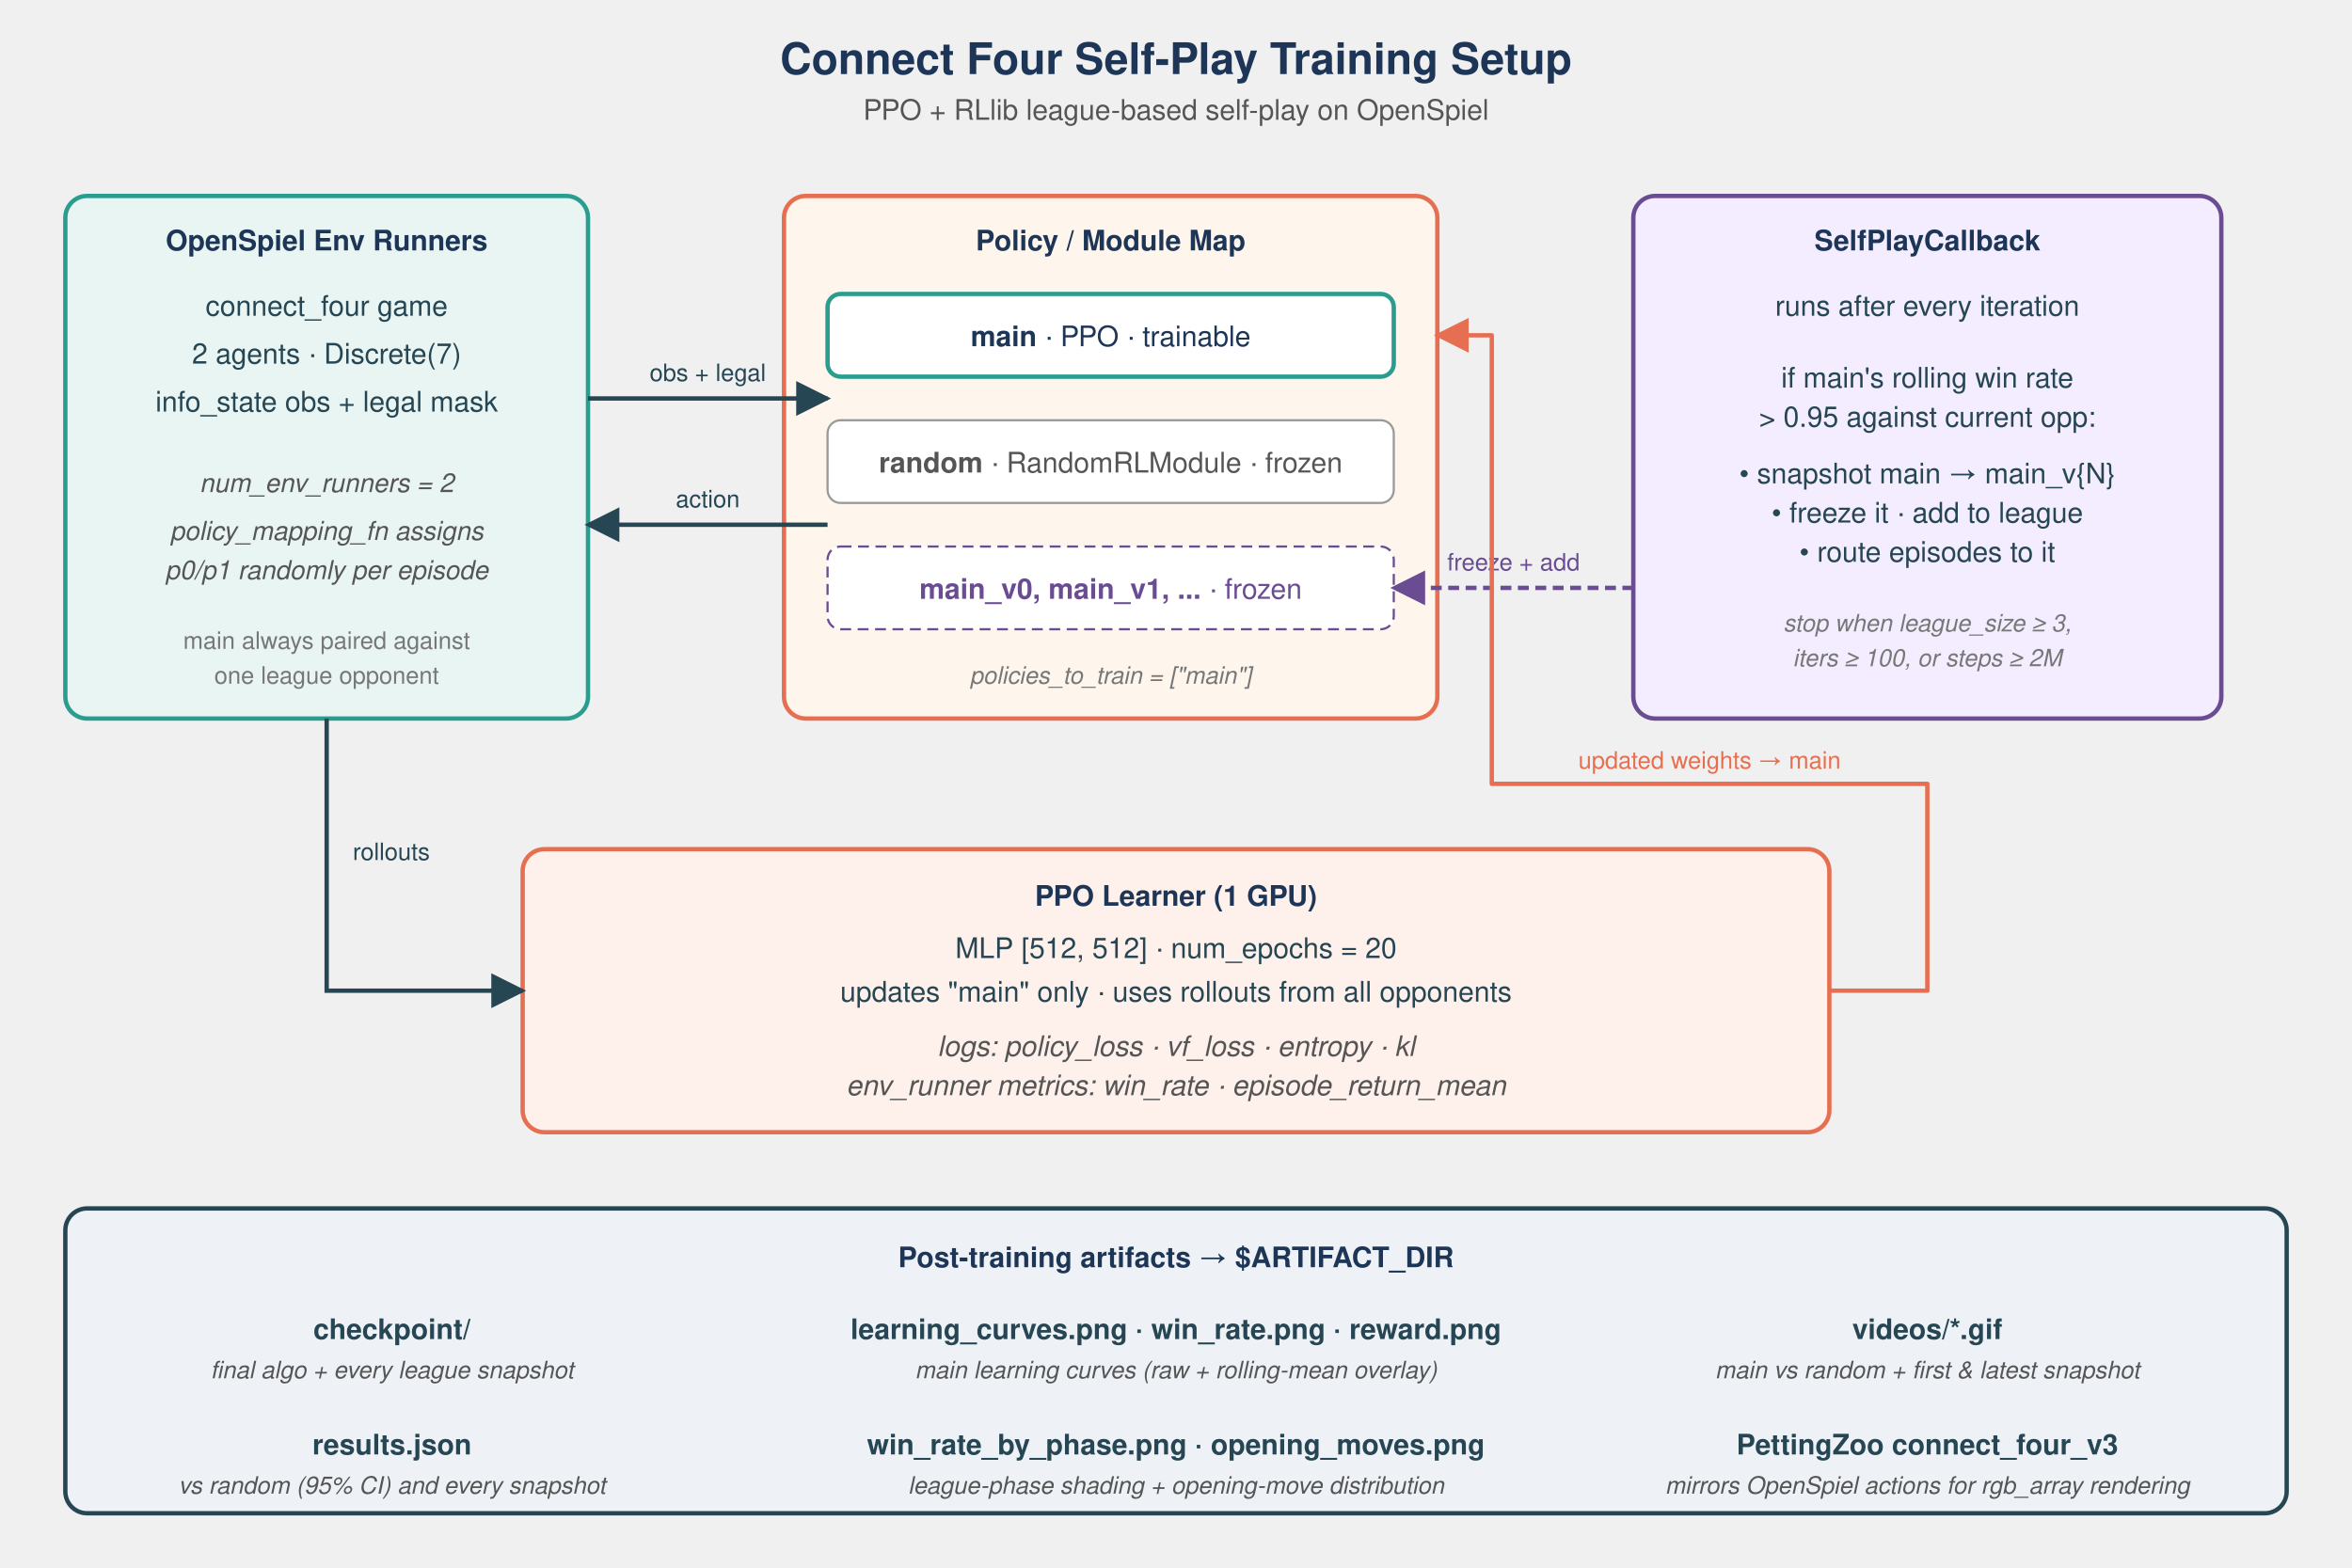
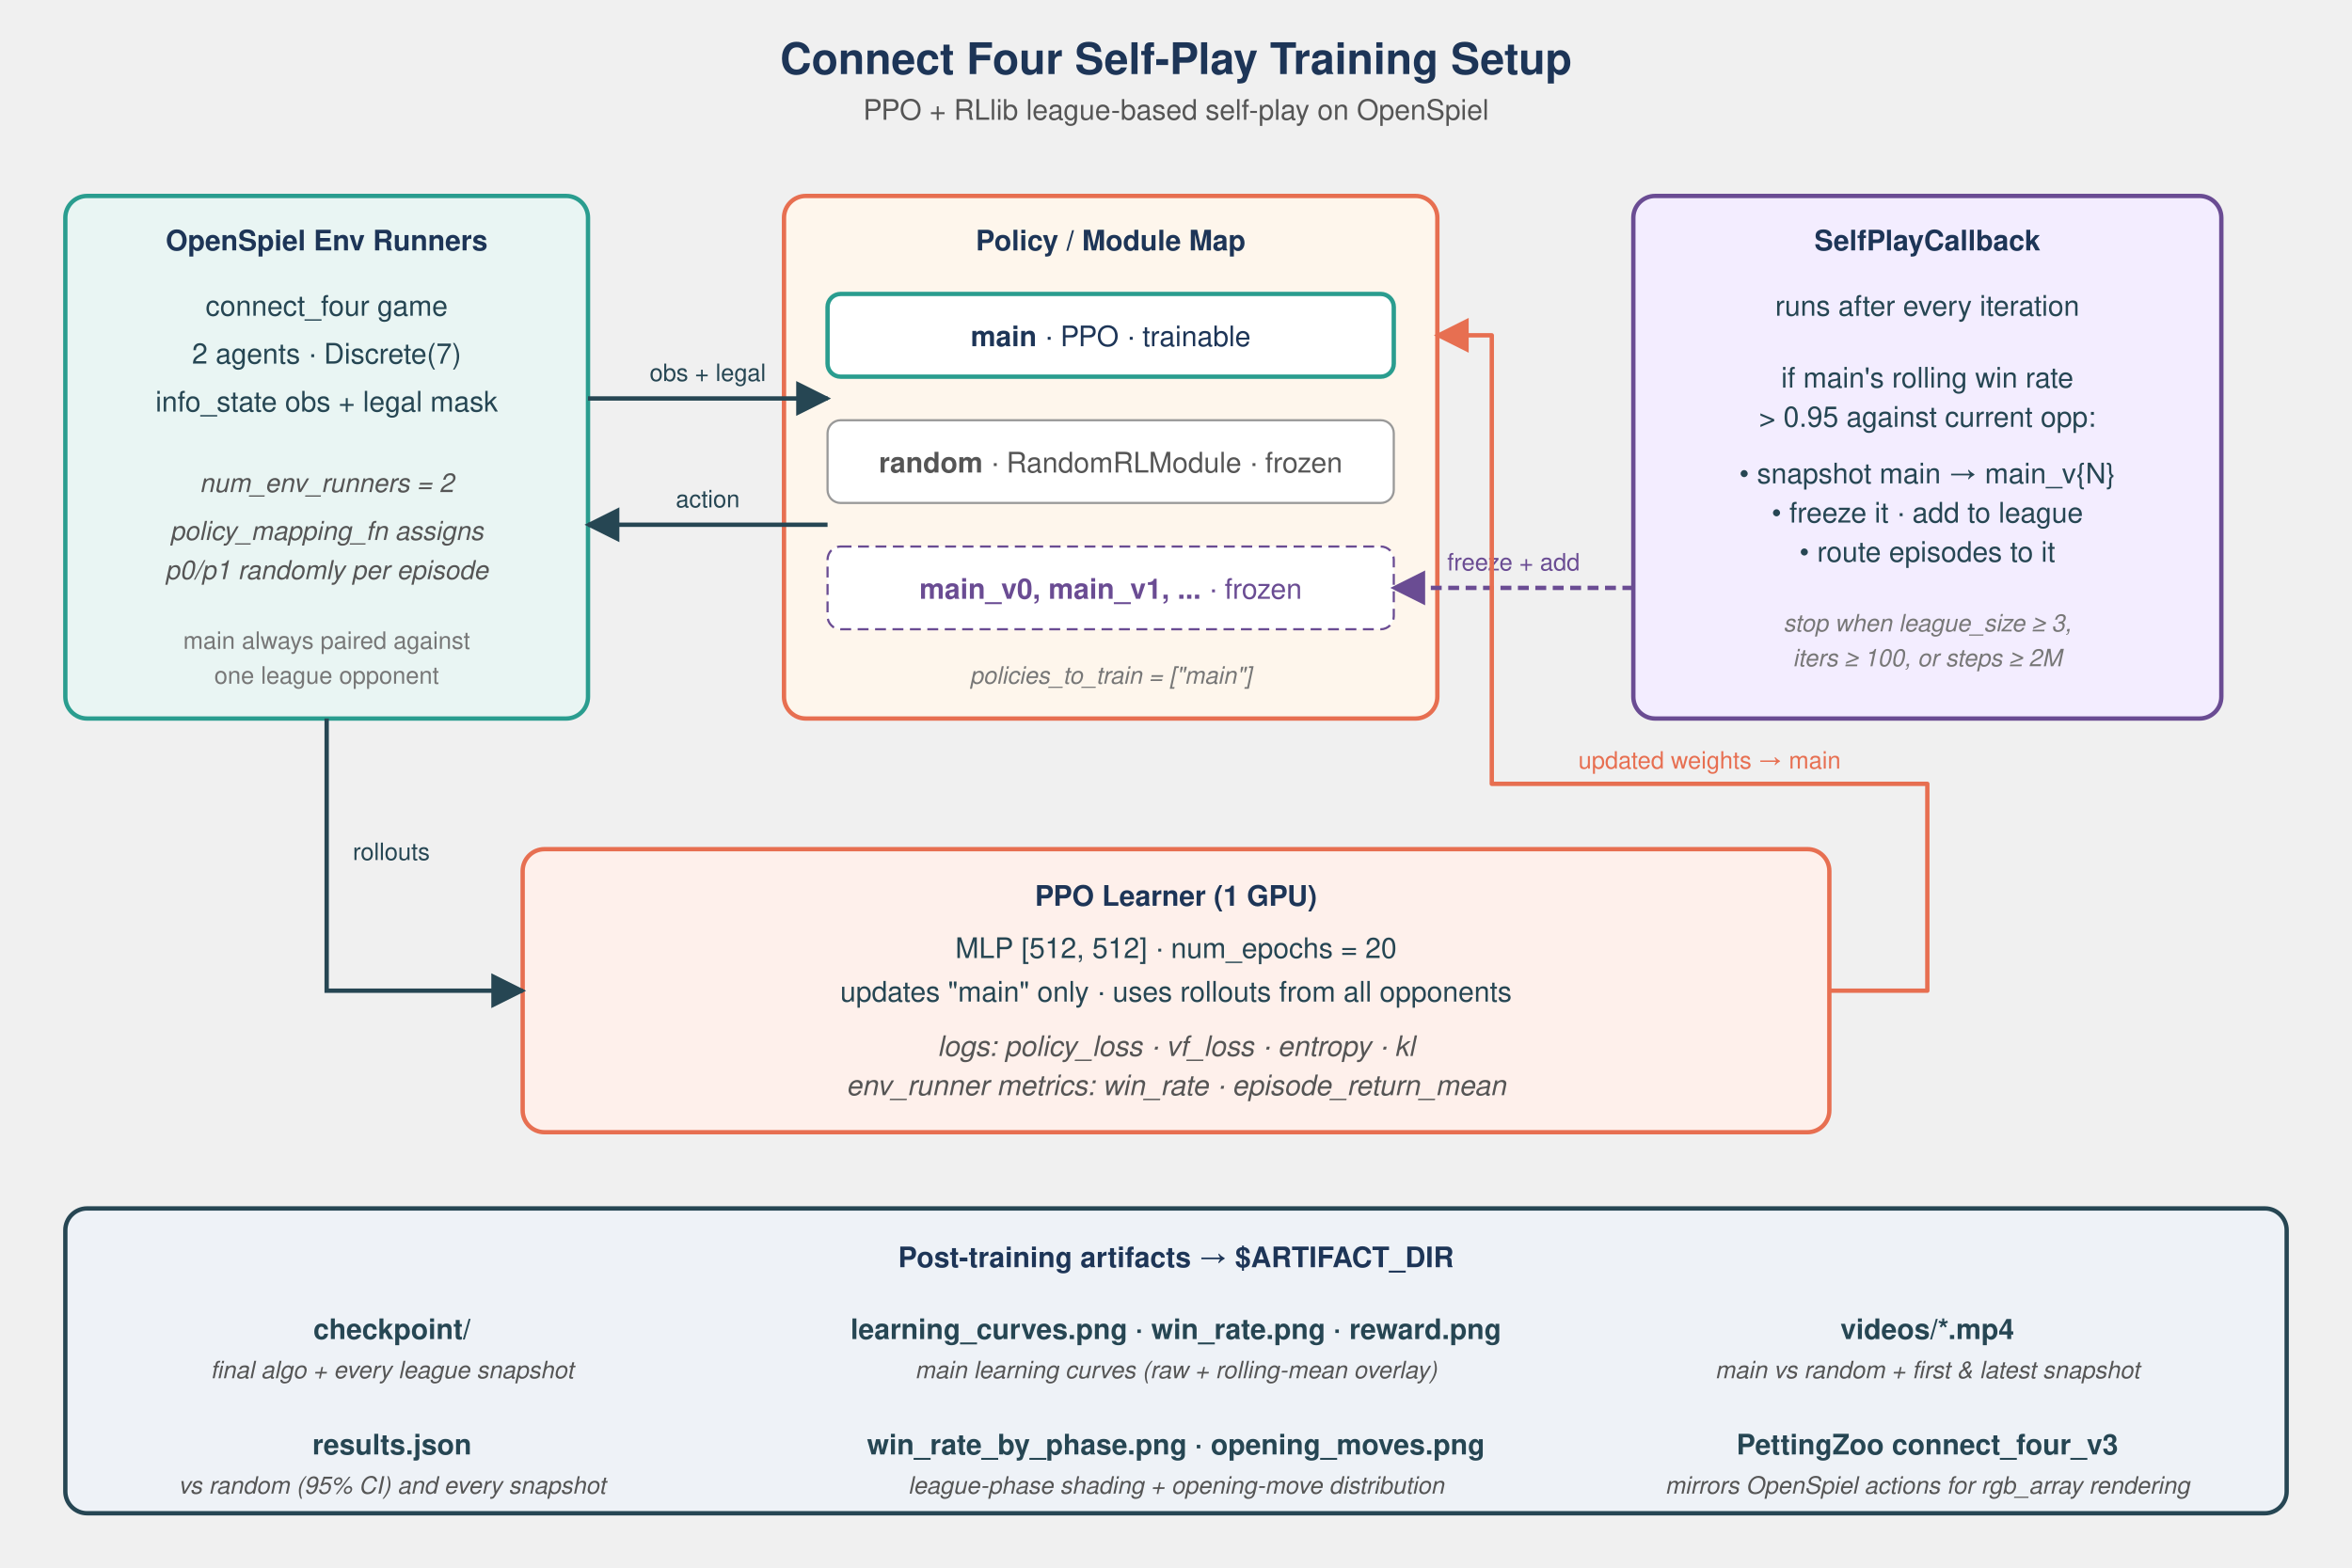
<svg xmlns="http://www.w3.org/2000/svg" viewBox="0 0 1080 720" font-family="Helvetica, Arial, sans-serif" font-size="13">
  <defs>
    <marker id="arrow" viewBox="0 0 10 10" refX="9" refY="5" markerWidth="8" markerHeight="8" orient="auto-start-reverse">
      <path d="M0,0 L10,5 L0,10 z" fill="#264653" />
    </marker>
    <marker id="arrowPurple" viewBox="0 0 10 10" refX="9" refY="5" markerWidth="8" markerHeight="8" orient="auto-start-reverse">
      <path d="M0,0 L10,5 L0,10 z" fill="#6a4c93" />
    </marker>
    <marker id="arrowOrange" viewBox="0 0 10 10" refX="9" refY="5" markerWidth="8" markerHeight="8" orient="auto-start-reverse">
      <path d="M0,0 L10,5 L0,10 z" fill="#e76f51" />
    </marker>
  </defs>
  <text x="540" y="34" text-anchor="middle" font-size="20" font-weight="700" fill="#1d3557">
    Connect Four Self-Play Training Setup
  </text>
  <text x="540" y="55" text-anchor="middle" font-size="13" fill="#555">
    PPO + RLlib league-based self-play on OpenSpiel
  </text>
  <rect x="30" y="90" width="240" height="240" rx="10" fill="#e9f5f3" stroke="#2a9d8f" stroke-width="2" />
  <text x="150" y="115" text-anchor="middle" font-weight="700" fill="#1d3557">OpenSpiel Env Runners</text>
  <text x="150" y="145" text-anchor="middle" fill="#264653">connect_four game</text>
  <text x="150" y="167" text-anchor="middle" fill="#264653">2 agents · Discrete(7)</text>
  <text x="150" y="189" text-anchor="middle" fill="#264653">info_state obs + legal mask</text>
  <text x="150" y="226" text-anchor="middle" font-style="italic" font-size="12" fill="#555">num_env_runners = 2</text>
  <text x="150" y="248" text-anchor="middle" font-style="italic" font-size="12" fill="#555">policy_mapping_fn assigns</text>
  <text x="150" y="266" text-anchor="middle" font-style="italic" font-size="12" fill="#555">p0/p1 randomly per episode</text>
  <text x="150" y="298" text-anchor="middle" font-size="11" fill="#777">main always paired against</text>
  <text x="150" y="314" text-anchor="middle" font-size="11" fill="#777">one league opponent</text>
  <rect x="360" y="90" width="300" height="240" rx="10" fill="#fef6ec" stroke="#e76f51" stroke-width="2" />
  <text x="510" y="115" text-anchor="middle" font-weight="700" fill="#1d3557">Policy / Module Map</text>
  <rect x="380" y="135" width="260" height="38" rx="6" fill="#ffffff" stroke="#2a9d8f" stroke-width="2" />
  <text x="510" y="159" text-anchor="middle" fill="#1d3557">
    <tspan font-weight="700">main</tspan> · PPO · trainable
  </text>
  <rect x="380" y="193" width="260" height="38" rx="6" fill="#ffffff" stroke="#999" />
  <text x="510" y="217" text-anchor="middle" fill="#555">
    <tspan font-weight="700">random</tspan> · RandomRLModule · frozen
  </text>
  <rect x="380" y="251" width="260" height="38" rx="6" fill="#ffffff" stroke="#6a4c93" stroke-dasharray="5 3" />
  <text x="510" y="275" text-anchor="middle" fill="#6a4c93">
    <tspan font-weight="700">main_v0, main_v1, ...</tspan> · frozen
  </text>
  <text x="510" y="314" text-anchor="middle" font-size="11" font-style="italic" fill="#777">
    policies_to_train = ["main"]
  </text>
  <rect x="750" y="90" width="270" height="240" rx="10" fill="#f3edff" stroke="#6a4c93" stroke-width="2" />
  <text x="885" y="115" text-anchor="middle" font-weight="700" fill="#1d3557">SelfPlayCallback</text>
  <text x="885" y="145" text-anchor="middle" fill="#264653">runs after every iteration</text>
  <text x="885" y="178" text-anchor="middle" fill="#264653">if main's rolling win rate</text>
  <text x="885" y="196" text-anchor="middle" fill="#264653">&gt; 0.95 against current opp:</text>
  <text x="885" y="222" text-anchor="middle" fill="#264653">• snapshot main → main_v{N}</text>
  <text x="885" y="240" text-anchor="middle" fill="#264653">• freeze it · add to league</text>
  <text x="885" y="258" text-anchor="middle" fill="#264653">• route episodes to it</text>
  <text x="885" y="290" text-anchor="middle" font-size="11" font-style="italic" fill="#777">stop when league_size ≥ 3,</text>
  <text x="885" y="306" text-anchor="middle" font-size="11" font-style="italic" fill="#777">iters ≥ 100, or steps ≥ 2M</text>
  <path d="M270,183 L380,183" stroke="#264653" stroke-width="2" fill="none" marker-end="url(#arrow)" />
  <text x="325" y="175" text-anchor="middle" font-size="11" fill="#264653">obs + legal</text>
  <path d="M380,241 L270,241" stroke="#264653" stroke-width="2" fill="none" marker-end="url(#arrow)" />
  <text x="325" y="233" text-anchor="middle" font-size="11" fill="#264653">action</text>
  <path d="M750,270 L640,270" stroke="#6a4c93" stroke-width="2" stroke-dasharray="5 3" fill="none" marker-end="url(#arrowPurple)" />
  <text x="695" y="262" text-anchor="middle" font-size="11" fill="#6a4c93">freeze + add</text>
  <rect x="240" y="390" width="600" height="130" rx="10" fill="#fef0eb" stroke="#e76f51" stroke-width="2" />
  <text x="540" y="416" text-anchor="middle" font-weight="700" fill="#1d3557">PPO Learner (1 GPU)</text>
  <text x="540" y="440" text-anchor="middle" fill="#264653">MLP [512, 512] · num_epochs = 20</text>
  <text x="540" y="460" text-anchor="middle" fill="#264653">updates "main" only · uses rollouts from all opponents</text>
  <text x="540" y="485" text-anchor="middle" font-style="italic" fill="#555">
    logs: policy_loss · vf_loss · entropy · kl
  </text>
  <text x="540" y="503" text-anchor="middle" font-style="italic" fill="#555">
    env_runner metrics: win_rate · episode_return_mean
  </text>
  <path d="M150,330 L150,455 L240,455" stroke="#264653" stroke-width="2" fill="none" marker-end="url(#arrow)" />
  <text x="162" y="395" font-size="11" fill="#264653">rollouts</text>
  <path d="M840,455 L885,455 L885,360 L685,360 L685,154 L660,154" stroke="#e76f51" stroke-width="2" fill="none" marker-end="url(#arrowOrange)" stroke-linejoin="round" />
  <text x="785" y="353" text-anchor="middle" font-size="11" fill="#e76f51">updated weights → main</text>
  <rect x="30" y="555" width="1020" height="140" rx="10" fill="#eef2f7" stroke="#264653" stroke-width="2" />
  <text x="540" y="582" text-anchor="middle" font-weight="700" fill="#1d3557">
    Post-training artifacts → $ARTIFACT_DIR
  </text>
  <text x="180" y="615" text-anchor="middle" font-weight="700" font-size="13" fill="#264653">checkpoint/</text>
  <text x="180" y="633" text-anchor="middle" font-size="11" font-style="italic" fill="#555">final algo + every league snapshot</text>
  <text x="180" y="668" text-anchor="middle" font-weight="700" font-size="13" fill="#264653">results.json</text>
  <text x="180" y="686" text-anchor="middle" font-size="11" font-style="italic" fill="#555">vs random (95% CI) and every snapshot</text>
  <text x="540" y="615" text-anchor="middle" font-weight="700" font-size="13" fill="#264653">learning_curves.png · win_rate.png · reward.png</text>
  <text x="540" y="633" text-anchor="middle" font-size="11" font-style="italic" fill="#555">main learning curves (raw + rolling-mean overlay)</text>
  <text x="540" y="668" text-anchor="middle" font-weight="700" font-size="13" fill="#264653">win_rate_by_phase.png · opening_moves.png</text>
  <text x="540" y="686" text-anchor="middle" font-size="11" font-style="italic" fill="#555">league-phase shading + opening-move distribution</text>
-   <text x="885" y="615" text-anchor="middle" font-weight="700" font-size="13" fill="#264653">videos/*.gif</text>
+   <text x="885" y="615" text-anchor="middle" font-weight="700" font-size="13" fill="#264653">videos/*.mp4</text>
  <text x="885" y="633" text-anchor="middle" font-size="11" font-style="italic" fill="#555">main vs random + first &amp; latest snapshot</text>
  <text x="885" y="668" text-anchor="middle" font-weight="700" font-size="13" fill="#264653">PettingZoo connect_four_v3</text>
  <text x="885" y="686" text-anchor="middle" font-size="11" font-style="italic" fill="#555">mirrors OpenSpiel actions for rgb_array rendering</text>
</svg>
